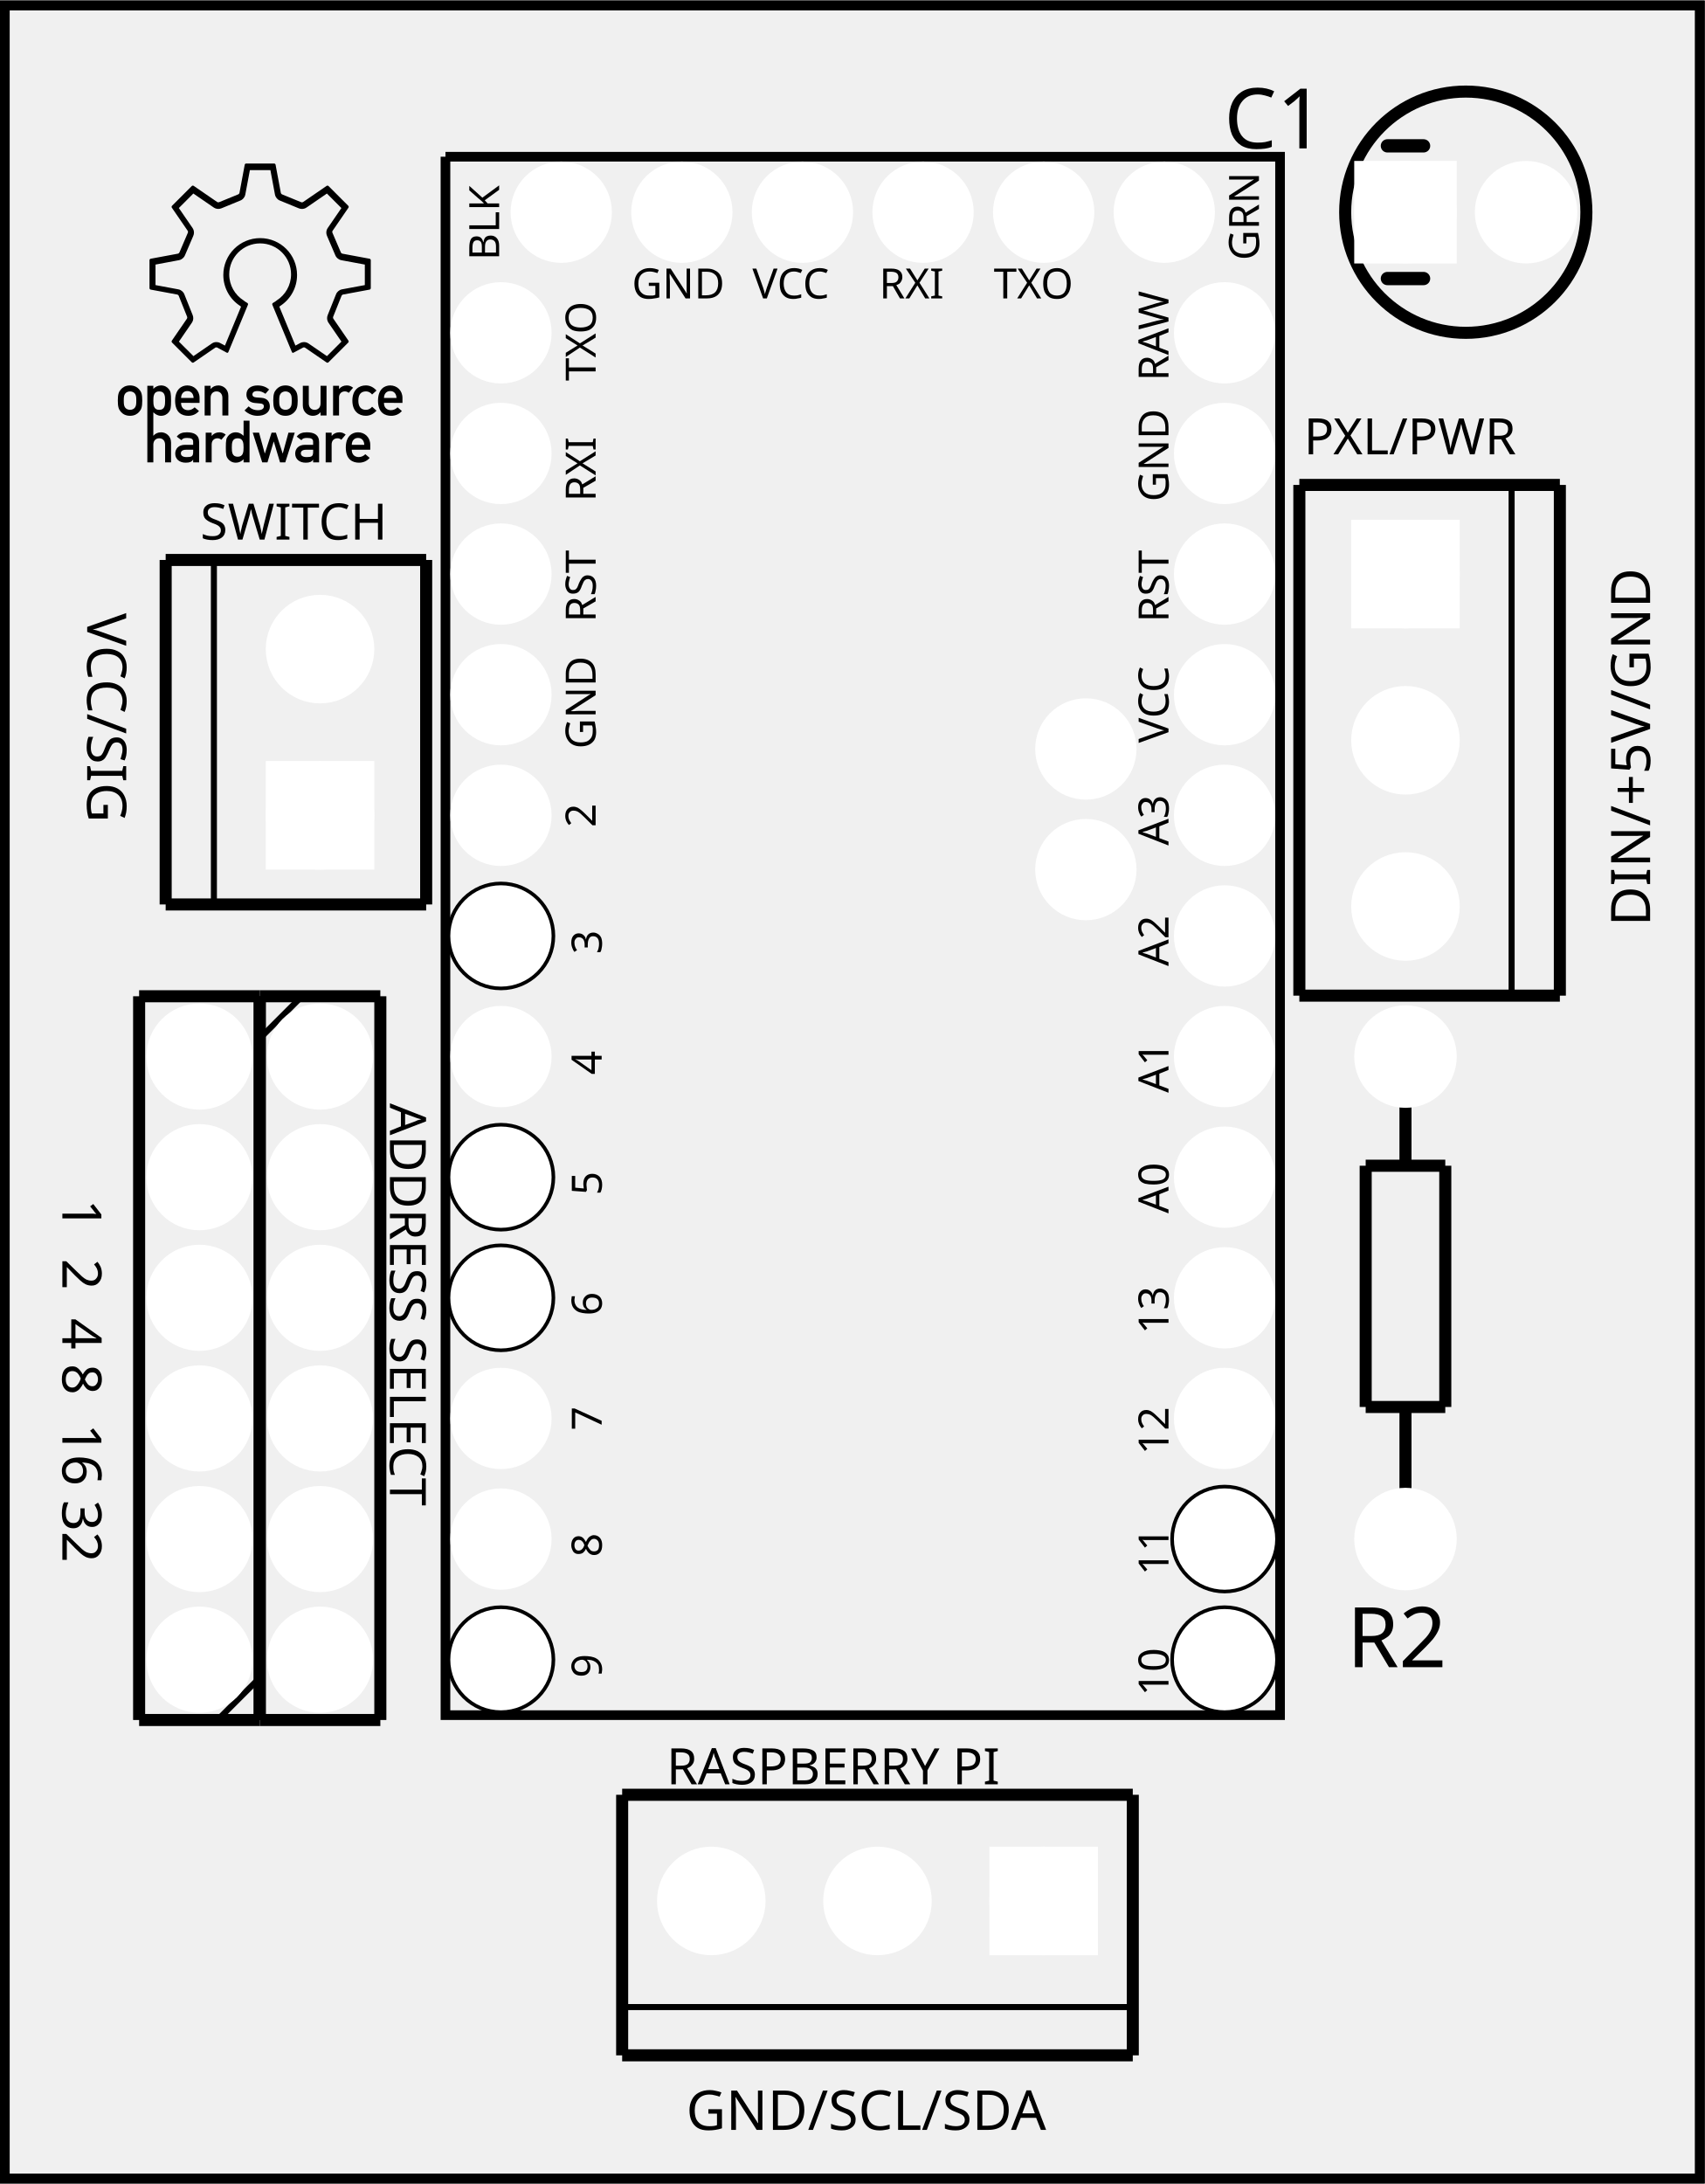
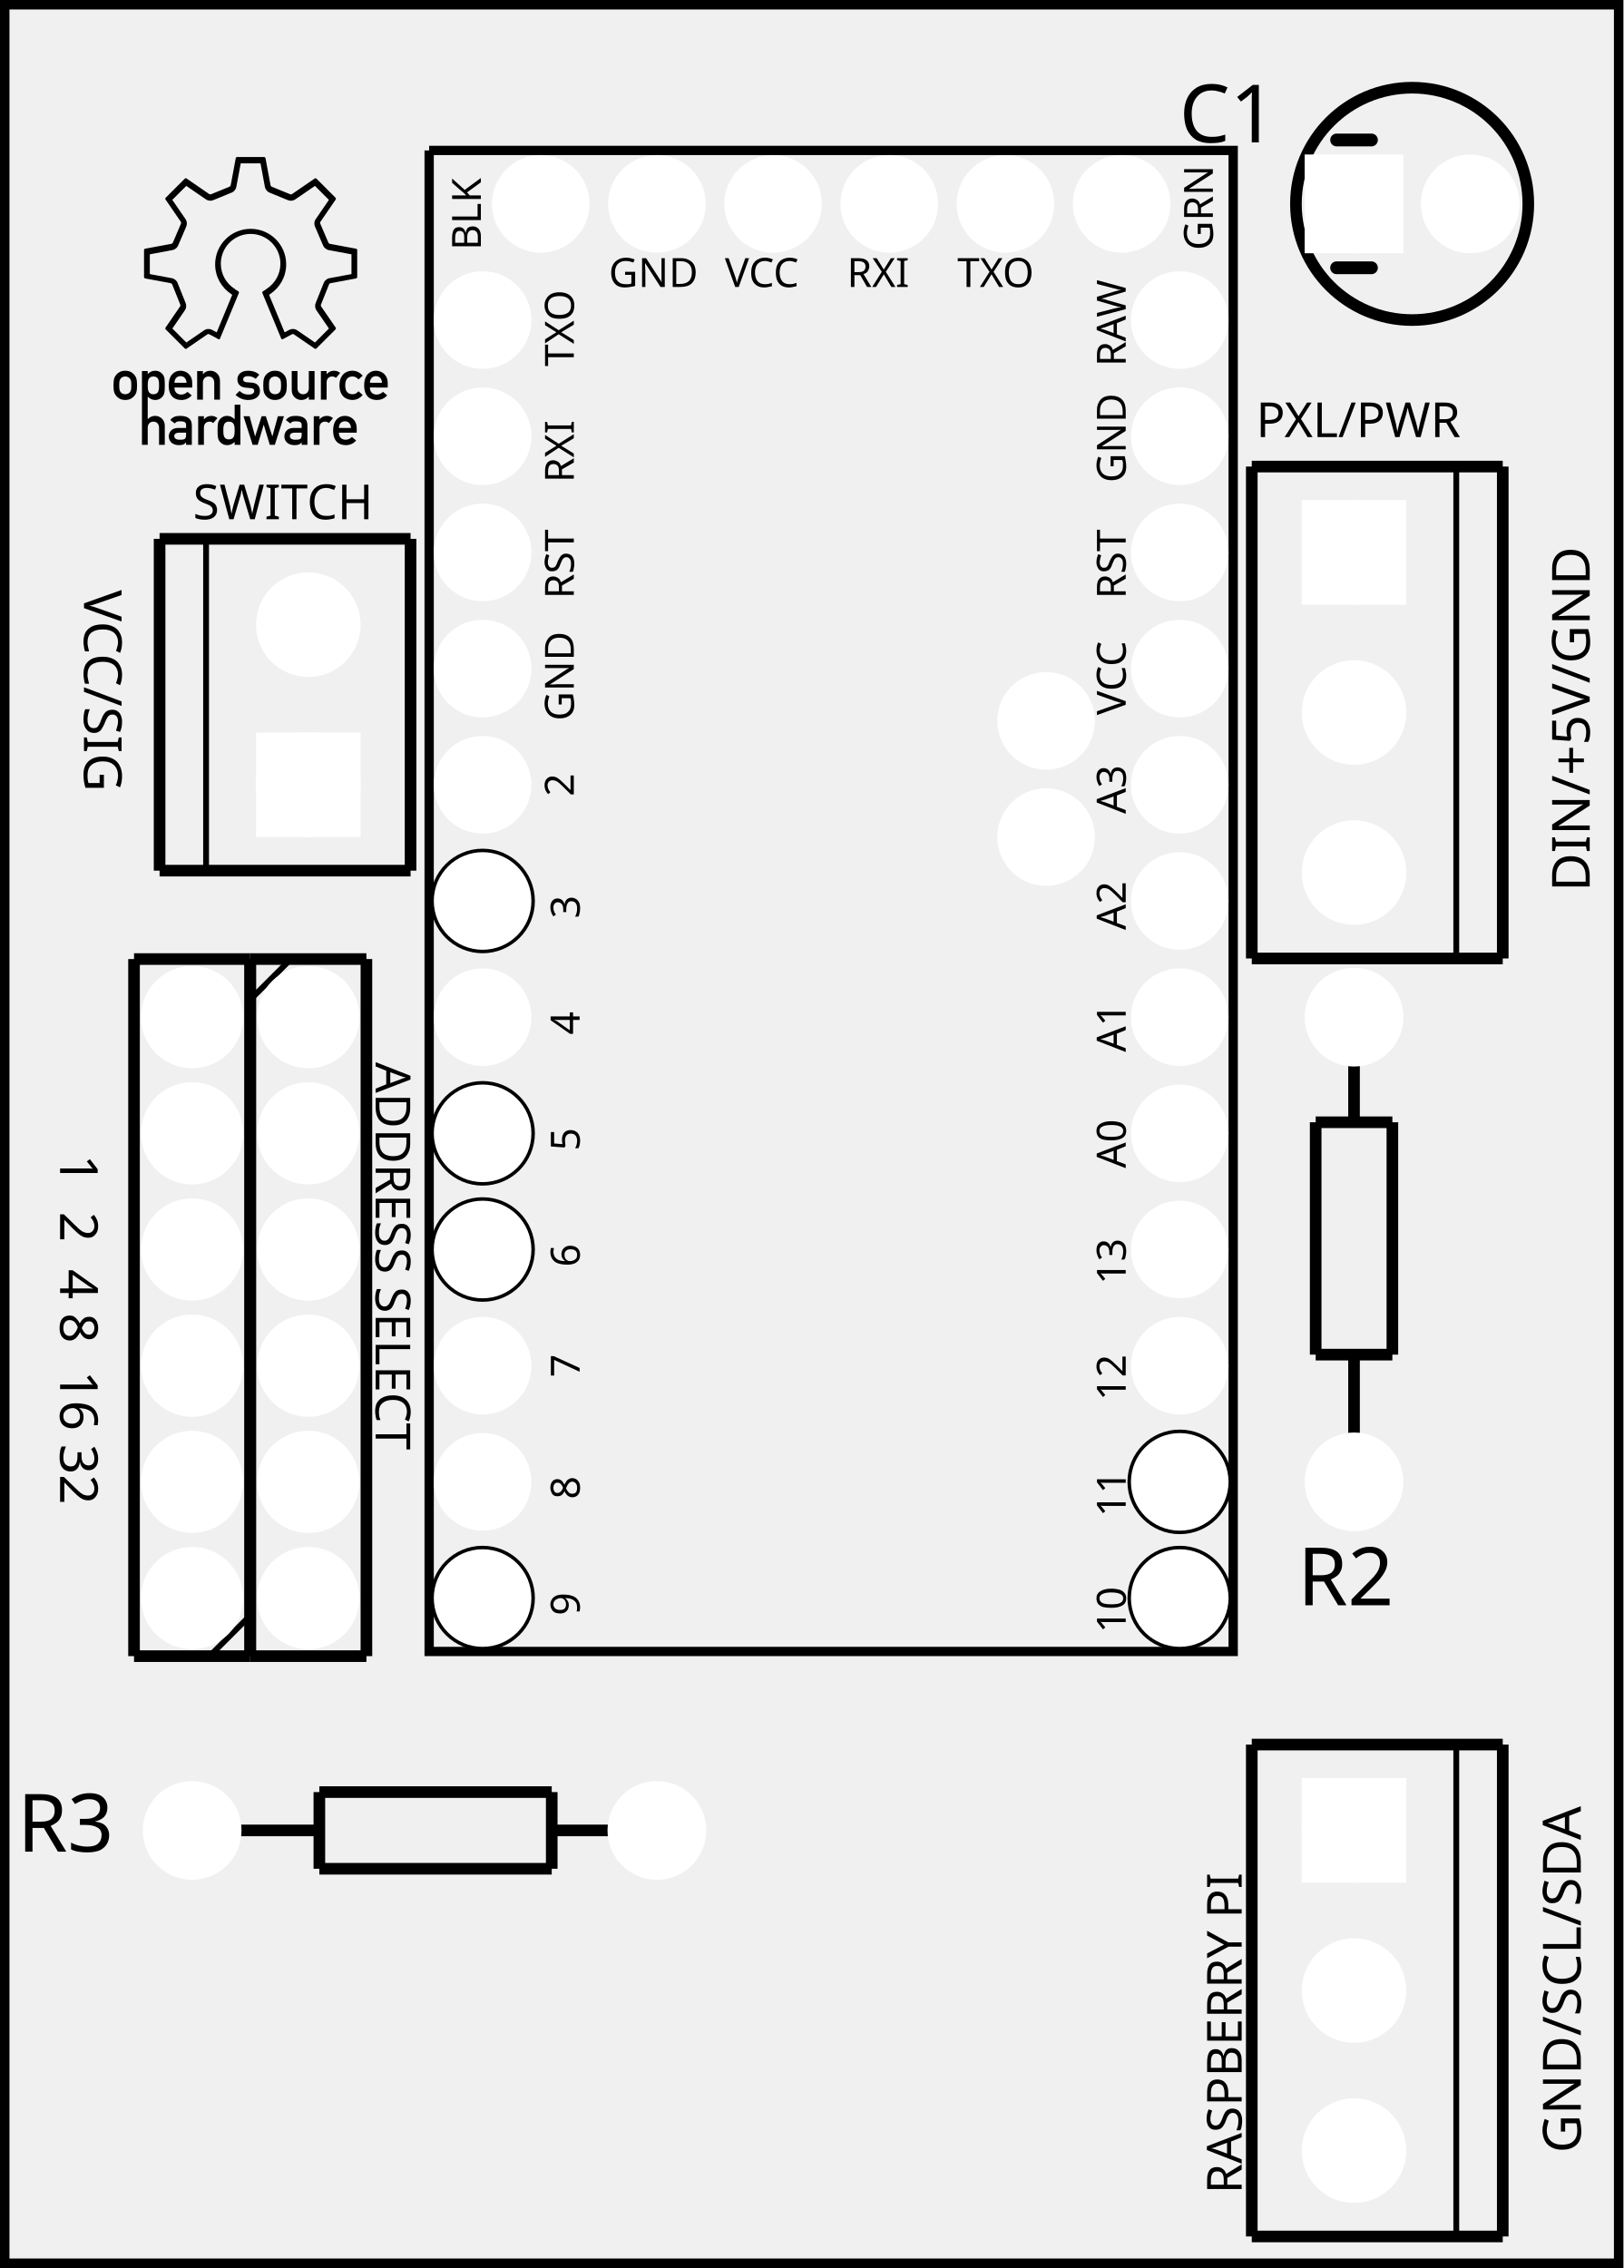
- <svg xmlns="http://www.w3.org/2000/svg" width="1.413in" x="0in" version="1.2" y="0in" height="1.81in" viewBox="0 0 101.769 130.298" baseProfile="tiny">
+ <svg xmlns="http://www.w3.org/2000/svg" width="1.397in" x="0in" version="1.2" y="0in" height="1.952in" viewBox="0 0 100.59 140.551" baseProfile="tiny">
  <g partID="19672">
    <g id="silkscreen">
-       <rect width="101.193" x="0.288" y="0.288" fill="none" height="129.722" stroke="black" stroke-width="0.576" />
+       <rect width="100.014" x="0.288" y="0.288" fill="none" height="139.975" stroke="black" stroke-width="0.576" />
    </g>
  </g>
  <g partID="19670">
    <g id="board">
-       <rect width="101.193" x="0.288" y="0.288" fill="none" height="129.722" stroke="black" fill-opacity="0.5" id="boardoutline" stroke-width="0.5" />
+       <rect width="100.014" x="0.288" y="0.288" fill="none" height="139.975" stroke="black" fill-opacity="0.5" id="boardoutline" stroke-width="0.5" />
+     </g>
+   </g>
+   <g partID="1580192">
+     <g transform="translate(9.20584,110.338)">
+       <g id="silkscreen">
+         <line stroke="black" y1="3.096" x1="5.4" y2="3.096" stroke-width="0.72" x2="10.584" />
+         <line stroke="black" y1="3.096" x1="24.984" y2="3.096" stroke-width="0.72" x2="28.8" />
+         <line stroke="black" y1="0.72" x1="10.584" y2="0.72" stroke-width="0.72" x2="24.984" />
+         <line stroke="black" y1="0.72" x1="24.984" y2="5.472" stroke-width="0.72" x2="24.984" />
+         <line stroke="black" y1="5.472" x1="24.984" y2="5.472" stroke-width="0.72" x2="10.584" />
+         <line stroke="black" y1="5.472" x1="10.584" y2="0.72" stroke-width="0.72" x2="10.584" />
+       </g>
    </g>
  </g>
  <g partID="1571080">
    <g transform="translate(7.03296,9.72776)">
      <g id="silkscreen">
        <path fill="black" fill-rule="evenodd" d="M4.499,17.837l0.356,0l0,-1.209c0,-0.437,-0.301,-0.584,-0.737,-0.584c-0.266,0,-0.461,0.07,-0.598,0.259l0.28,0.213c0.063,-0.101,0.15,-0.136,0.335,-0.136c0.255,0,0.363,0.06,0.363,0.227l0,0.185l-0.493,0c-0.381,0,-0.577,0.241,-0.577,0.524c0,0.308,0.231,0.542,0.625,0.542c0.241,0,0.363,-0.056,0.437,-0.178l0.007,0L4.499,17.837zM4.499,17.215c0,0.276,-0.101,0.308,-0.398,0.308c-0.241,0,-0.336,-0.105,-0.336,-0.224c0,-0.129,0.098,-0.213,0.308,-0.213l0.426,0L4.499,17.215z" />
        <path fill="black" fill-rule="evenodd" d="M5.247,17.837l0.356,0l0,-1.066c0,-0.258,0.171,-0.37,0.346,-0.37c0.091,0,0.15,0.024,0.234,0.088l0.259,-0.308c-0.108,-0.084,-0.227,-0.136,-0.37,-0.136c-0.189,0,-0.349,0.07,-0.461,0.21L5.603,16.254l0,-0.189l-0.356,0L5.247,17.837z" />
        <path fill="black" fill-rule="evenodd" d="M7.508,17.837l0.356,0l0,-2.488l-0.356,0l0,0.905c-0.133,-0.126,-0.276,-0.21,-0.458,-0.21c-0.217,0,-0.374,0.098,-0.475,0.231c-0.098,0.126,-0.126,0.241,-0.126,0.674c0,0.437,0.028,0.552,0.126,0.678c0.101,0.133,0.259,0.231,0.475,0.231c0.182,0,0.346,-0.084,0.458,-0.206L7.508,17.837zM7.159,16.401c0.332,0,0.349,0.294,0.349,0.549c0,0.259,-0.017,0.552,-0.349,0.552c-0.335,0,-0.353,-0.276,-0.353,-0.552C6.806,16.677,6.823,16.401,7.159,16.401" />
        <polygon fill="black" points="9.684,17.837,9.998,17.837,10.564,16.066,10.187,16.066,9.848,17.306,9.841,17.306,9.439,16.066,9.18,16.066,8.779,17.306,8.772,17.306,8.433,16.066,8.055,16.066,8.621,17.837,8.936,17.837,9.306,16.597,9.313,16.597" fill-rule="evenodd" />
        <path fill="black" fill-rule="evenodd" d="M11.661,17.837l0.356,0l0,-1.209c0,-0.437,-0.301,-0.584,-0.737,-0.584c-0.266,0,-0.461,0.07,-0.598,0.259l0.28,0.213c0.063,-0.101,0.15,-0.136,0.335,-0.136c0.255,0,0.363,0.06,0.363,0.227l0,0.185l-0.493,0c-0.381,0,-0.577,0.241,-0.577,0.524c0,0.308,0.231,0.542,0.626,0.542c0.241,0,0.363,-0.056,0.437,-0.178l0.007,0L11.661,17.837zM11.661,17.215c0,0.276,-0.101,0.308,-0.398,0.308c-0.241,0,-0.335,-0.105,-0.335,-0.224c0,-0.129,0.098,-0.213,0.308,-0.213l0.426,0L11.661,17.215z" />
        <path fill="black" fill-rule="evenodd" d="M12.409,17.837l0.356,0l0,-1.066c0,-0.258,0.171,-0.37,0.346,-0.37c0.091,0,0.15,0.024,0.234,0.088l0.259,-0.308c-0.108,-0.084,-0.227,-0.136,-0.37,-0.136c-0.189,0,-0.349,0.07,-0.461,0.21l-0.007,0l0,-0.189l-0.356,0L12.409,17.837z" />
        <path fill="black" fill-rule="evenodd" d="M15.071,17.086l0,-0.294c0,-0.458,-0.339,-0.748,-0.73,-0.748c-0.342,0,-0.73,0.224,-0.73,0.912c0,0.727,0.423,0.902,0.786,0.902c0.238,0,0.465,-0.084,0.639,-0.287l-0.259,-0.22c-0.105,0.109,-0.252,0.171,-0.388,0.171c-0.245,0,-0.423,-0.147,-0.423,-0.437L15.071,17.086zM13.967,16.792c0.007,-0.269,0.164,-0.412,0.374,-0.412s0.363,0.143,0.374,0.412L13.967,16.792z" />
        <path fill="black" fill-rule="evenodd" d="M0,14.151c0,0.384,0.056,0.531,0.192,0.681c0.098,0.108,0.262,0.227,0.538,0.227c0.276,0,0.44,-0.119,0.538,-0.227c0.136,-0.15,0.192,-0.297,0.192,-0.681c0,-0.381,-0.056,-0.528,-0.192,-0.678c-0.098,-0.108,-0.262,-0.227,-0.538,-0.227c-0.276,0,-0.44,0.119,-0.538,0.227C0.056,13.624,0,13.77,0,14.151M1.104,14.155c0,0.255,-0.021,0.325,-0.087,0.419c-0.052,0.073,-0.164,0.129,-0.287,0.129c-0.122,0,-0.234,-0.056,-0.287,-0.129c-0.066,-0.094,-0.087,-0.164,-0.087,-0.423c0,-0.255,0.021,-0.325,0.087,-0.419c0.052,-0.073,0.164,-0.129,0.287,-0.129c0.122,0,0.234,0.056,0.287,0.129C1.083,13.826,1.104,13.896,1.104,14.155" />
        <path fill="black" fill-rule="evenodd" d="M4.881,14.288l0,-0.294c0,-0.458,-0.339,-0.748,-0.73,-0.748c-0.343,0,-0.73,0.224,-0.73,0.912c0,0.727,0.423,0.902,0.786,0.902c0.238,0,0.465,-0.084,0.639,-0.287l-0.259,-0.22c-0.105,0.108,-0.252,0.171,-0.388,0.171c-0.245,0,-0.423,-0.147,-0.423,-0.437L4.881,14.288zM3.777,13.994c0.007,-0.269,0.164,-0.412,0.374,-0.412s0.363,0.143,0.374,0.412L3.777,13.994z" />
        <path fill="black" fill-rule="evenodd" d="M5.185,15.039l0.356,0l0,-1.055c0,-0.241,0.15,-0.381,0.353,-0.381c0.199,0,0.349,0.14,0.349,0.381l0,1.055l0.356,0l0,-1.177c0,-0.402,-0.314,-0.615,-0.591,-0.615c-0.189,0,-0.349,0.07,-0.461,0.21l-0.007,0l0,-0.189l-0.356,0L5.185,15.039z" />
        <path fill="black" fill-rule="evenodd" d="M7.564,14.742c0.227,0.213,0.493,0.318,0.779,0.318c0.412,0,0.734,-0.199,0.734,-0.545c0,-0.283,-0.147,-0.507,-0.514,-0.531l-0.294,-0.021c-0.178,-0.014,-0.234,-0.091,-0.234,-0.168c0,-0.122,0.077,-0.213,0.304,-0.213c0.192,0,0.336,0.067,0.475,0.164l0.22,-0.258c-0.175,-0.147,-0.384,-0.241,-0.696,-0.241c-0.374,0,-0.66,0.185,-0.66,0.545c0,0.304,0.217,0.479,0.51,0.503l0.315,0.028c0.122,0.01,0.217,0.049,0.217,0.175c0,0.15,-0.147,0.227,-0.349,0.227c-0.238,0,-0.405,-0.077,-0.559,-0.227L7.564,14.742z" />
        <path fill="black" fill-rule="evenodd" d="M9.28,14.151c0,0.384,0.056,0.531,0.192,0.681c0.098,0.108,0.262,0.227,0.538,0.227c0.276,0,0.44,-0.119,0.538,-0.227c0.136,-0.15,0.192,-0.297,0.192,-0.681c0,-0.381,-0.056,-0.528,-0.192,-0.678c-0.098,-0.108,-0.262,-0.227,-0.538,-0.227c-0.276,0,-0.44,0.119,-0.538,0.227C9.336,13.624,9.28,13.77,9.28,14.151M10.384,14.155c0,0.255,-0.021,0.325,-0.087,0.419c-0.052,0.073,-0.164,0.129,-0.287,0.129c-0.122,0,-0.234,-0.056,-0.286,-0.129c-0.067,-0.094,-0.088,-0.164,-0.088,-0.423c0,-0.255,0.021,-0.325,0.088,-0.419c0.052,-0.073,0.164,-0.129,0.286,-0.129c0.122,0,0.234,0.056,0.287,0.129C10.363,13.826,10.384,13.896,10.384,14.155" />
        <path fill="black" fill-rule="evenodd" d="M11.045,14.445c0,0.402,0.315,0.615,0.594,0.615c0.185,0,0.346,-0.07,0.458,-0.21l0.007,0l0,0.189l0.356,0l0,-1.772l-0.356,0l0,1.055c0,0.241,-0.15,0.381,-0.35,0.381c-0.203,0,-0.353,-0.14,-0.353,-0.381l0,-1.055l-0.356,0L11.045,14.445z" />
        <path fill="black" fill-rule="evenodd" d="M12.851,15.039l0.356,0l0,-1.066c0,-0.259,0.171,-0.37,0.346,-0.37c0.091,0,0.15,0.024,0.234,0.087l0.259,-0.308c-0.109,-0.084,-0.227,-0.136,-0.37,-0.136c-0.189,0,-0.35,0.07,-0.461,0.21l-0.007,0l0,-0.189l-0.356,0L12.851,15.039z" />
        <path fill="black" fill-rule="evenodd" d="M15.181,14.518c-0.087,0.108,-0.213,0.185,-0.36,0.185c-0.29,0,-0.461,-0.164,-0.461,-0.549c0,-0.388,0.171,-0.552,0.461,-0.552c0.147,0,0.273,0.077,0.36,0.185l0.262,-0.234c-0.154,-0.178,-0.367,-0.308,-0.636,-0.308c-0.409,0,-0.804,0.259,-0.804,0.908c0,0.647,0.395,0.905,0.804,0.905c0.269,0,0.482,-0.129,0.636,-0.307L15.181,14.518z" />
        <path fill="black" fill-rule="evenodd" d="M16.994,14.288l0,-0.294c0,-0.458,-0.339,-0.748,-0.73,-0.748c-0.343,0,-0.73,0.224,-0.73,0.912c0,0.727,0.423,0.902,0.786,0.902c0.238,0,0.465,-0.084,0.639,-0.287l-0.259,-0.22c-0.105,0.108,-0.252,0.171,-0.388,0.171c-0.245,0,-0.423,-0.147,-0.423,-0.437L16.994,14.288zM15.89,13.994c0.007,-0.269,0.164,-0.412,0.374,-0.412s0.363,0.143,0.374,0.412L15.89,13.994z" />
        <path fill="black" d="M2.471,14.704c0.335,0,0.353,-0.276,0.353,-0.549c0,-0.276,-0.017,-0.552,-0.353,-0.552c-0.332,0,-0.349,0.294,-0.349,0.552C2.121,14.41,2.139,14.704,2.471,14.704M1.763,17.837l0,-4.57l0.358,0l0,0.185c0.112,-0.122,0.276,-0.206,0.458,-0.206c0.217,0,0.374,0.098,0.475,0.231c0.098,0.126,0.126,0.241,0.126,0.678c0,0.433,-0.028,0.549,-0.126,0.674c-0.101,0.133,-0.259,0.231,-0.475,0.231c-0.182,0,-0.325,-0.084,-0.458,-0.21l-0.001,1.404c0.119,-0.14,0.28,-0.21,0.468,-0.21c0.276,0,0.591,0.213,0.591,0.615l0,1.178l-0.356,0l0,-1.055c0,-0.241,-0.15,-0.381,-0.349,-0.381c-0.203,0,-0.353,0.14,-0.353,0.381l0,1.055L1.763,17.837z" />
        <g>
          <path fill="black" d="M15.031,5.684l-1.622,-0.302c-0.039,-0.007,-0.083,-0.044,-0.096,-0.083l-0.497,-1.16c-0.019,-0.036,-0.015,-0.092,0.008,-0.125l0.945,-1.377c0.023,-0.033,0.018,-0.084,-0.01,-0.112l-1.18,-1.18c-0.029,-0.029,-0.079,-0.033,-0.112,-0.01l-1.402,0.962c-0.033,0.023,-0.09,0.027,-0.126,0.009l-1.124,-0.46c-0.038,-0.013,-0.075,-0.055,-0.083,-0.095L9.419,0.072C9.411,0.032,9.372,0,9.332,0L7.663,0c-0.04,0,-0.079,0.032,-0.086,0.072L7.264,1.75c-0.007,0.04,-0.045,0.082,-0.083,0.095l-1.125,0.46c-0.036,0.018,-0.093,0.014,-0.126,-0.009l-1.401,-0.962c-0.033,-0.023,-0.084,-0.018,-0.112,0.01L3.236,2.525c-0.028,0.029,-0.033,0.079,-0.01,0.112l0.945,1.377c0.023,0.033,0.026,0.09,0.008,0.125l-0.497,1.16c-0.013,0.038,-0.056,0.075,-0.096,0.083l-1.622,0.302c-0.04,0.007,-0.072,0.046,-0.072,0.087l9.86676e-05,1.669c0,0.04,0.032,0.079,0.072,0.087l1.582,0.294c0.04,0.007,0.082,0.045,0.094,0.083l0.494,1.234c0.018,0.036,0.014,0.093,-0.009,0.126l-0.899,1.31c-0.023,0.033,-0.018,0.084,0.01,0.112l1.181,1.18c0.028,0.028,0.079,0.033,0.112,0.01l1.286,-0.883c0.033,-0.023,0.089,-0.024,0.123,-0.004l0.567,0.303c0.036,0.018,0.078,0.003,0.093,-0.034L7.769,8.431c0.015,-0.037,0,-0.085,-0.034,-0.106l-0.142,-0.087c-0.026,-0.016,-0.062,-0.044,-0.09,-0.069c-0.512,-0.328,-0.852,-0.902,-0.852,-1.555c0,-1.02,0.827,-1.846,1.846,-1.846c1.02,0,1.846,0.827,1.846,1.846c0,0.653,-0.34,1.227,-0.852,1.555c-0.028,0.025,-0.063,0.053,-0.09,0.069l-0.142,0.087c-0.034,0.021,-0.05,0.068,-0.034,0.106l1.17,2.827c0.015,0.037,0.057,0.053,0.093,0.034l0.567,-0.303c0.035,-0.02,0.09,-0.019,0.123,0.004l1.287,0.883c0.033,0.023,0.084,0.018,0.112,-0.01l1.181,-1.18c0.029,-0.029,0.033,-0.079,0.01,-0.112l-0.899,-1.31c-0.023,-0.033,-0.027,-0.09,-0.009,-0.126l0.494,-1.234c0.012,-0.038,0.054,-0.076,0.094,-0.083l1.582,-0.294c0.039,-0.007,0.072,-0.046,0.072,-0.087l0,-1.669C15.102,5.73,15.07,5.691,15.031,5.684zM14.747,7.257l-1.364,0.254c-0.103,0.02,-0.17,0.064,-0.228,0.114c-0.052,0.048,-0.099,0.104,-0.132,0.191l-0.49,1.225c-0.031,0.073,-0.038,0.134,-0.038,0.19c0.002,0.088,0.017,0.173,0.083,0.274l0.773,1.126l-0.866,0.866l-1.103,-0.757c-0.097,-0.064,-0.183,-0.079,-0.267,-0.081c-0.071,0.001,-0.143,0.013,-0.225,0.056l-9.86676e-05,0l-0.286,0.153l-0.961,-2.323c0.023,-0.017,0.044,-0.034,0.066,-0.052c0.597,-0.392,0.992,-1.07,0.992,-1.839c-0,-1.216,-0.985,-2.201,-2.201,-2.201c-1.216,0,-2.201,0.985,-2.201,2.201c0,0.769,0.395,1.447,0.992,1.839c0.021,0.018,0.043,0.035,0.066,0.052l-0.961,2.323l-0.286,-0.153c-0.082,-0.044,-0.156,-0.055,-0.225,-0.056c-0.085,0.001,-0.171,0.017,-0.267,0.081l-1.103,0.757l-0.867,-0.866l0.773,-1.127c0.066,-0.101,0.081,-0.185,0.083,-0.274c-0.001,-0.057,-0.008,-0.119,-0.038,-0.189l-0.491,-1.228c-0.033,-0.086,-0.08,-0.141,-0.132,-0.189c-0.058,-0.05,-0.125,-0.093,-0.229,-0.113l-1.363,-0.254l-9.86676e-05,-1.225L3.651,5.77c0.102,-0.02,0.167,-0.062,0.225,-0.11c0.051,-0.046,0.098,-0.098,0.133,-0.182l0,9.86675e-05l0.494,-1.153c0.033,-0.073,0.043,-0.138,0.043,-0.201c-0.002,-0.086,-0.016,-0.171,-0.081,-0.271l-0.821,-1.196l0.866,-0.866l1.218,0.836c0.102,0.066,0.185,0.08,0.274,0.082c0.058,-0,0.119,-0.008,0.19,-0.038l1.12,-0.459c0.087,-0.034,0.141,-0.081,0.188,-0.133c0.049,-0.058,0.09,-0.123,0.111,-0.225L7.885,0.395l1.225,0l0.272,1.459c0.021,0.103,0.063,0.168,0.111,0.226c0.047,0.052,0.102,0.1,0.189,0.134l1.12,0.459c0.07,0.03,0.13,0.037,0.188,0.038c0.088,-0.002,0.172,-0.016,0.274,-0.082l1.219,-0.837l0.866,0.867l-0.819,1.194c-0.066,0.098,-0.08,0.185,-0.082,0.272c0.001,0.062,0.01,0.125,0.041,0.194l0.497,1.16l9.86676e-05,0c0.035,0.084,0.082,0.136,0.133,0.182c0.058,0.048,0.122,0.089,0.224,0.11l1.404,0.261L14.747,7.257z" />
        </g>
      </g>
    </g>
  </g>
  <g partID="1517352">
    <g transform="translate(16.9458,104.074)">
      <g transform="matrix(-1,0,0,-1,0,0)">
        <g id="silkscreen">
          <line stroke="black" y1="1.44" stroke-width="0.72" x1="1.44" y2="44.64" x2="1.44" />
          <line stroke="black" y1="44.64" stroke-width="0.72" x1="1.44" y2="44.64" x2="8.64" />
          <line stroke="black" y1="44.64" stroke-width="0.72" x1="8.64" y2="1.44" x2="8.64" />
          <line stroke="black" y1="1.44" stroke-width="0.72" x1="8.64" y2="1.44" x2="1.44" />
          <line stroke="black" y1="3.96" stroke-width="0.36" x1="1.44" y2="1.44" x2="3.96" />
        </g>
      </g>
    </g>
  </g>
  <g partID="1517072">
    <g transform="translate(14.0658,57.9939)">
      <g id="silkscreen">
        <line stroke="black" y1="1.44" stroke-width="0.72" x1="1.44" y2="44.64" x2="1.44" />
        <line stroke="black" y1="44.64" stroke-width="0.72" x1="1.44" y2="44.64" x2="8.64" />
        <line stroke="black" y1="44.64" stroke-width="0.72" x1="8.64" y2="1.44" x2="8.64" />
        <line stroke="black" y1="1.44" stroke-width="0.72" x1="8.64" y2="1.44" x2="1.44" />
        <line stroke="black" y1="3.96" stroke-width="0.36" x1="1.44" y2="1.44" x2="3.96" />
      </g>
    </g>
  </g>
  <g partID="1551722">
    <g transform="translate(76.1298,27.4731)">
      <g id="silkscreen">
        <line stroke="black" id="vertical-left" y1="1.44" stroke-width="0.72" x1="1.44" y2="31.924" x2="1.44" />
        <line stroke="black" id="bottom" y1="31.924" stroke-width="0.72" x1="1.44" y2="31.924" x2="16.992" />
        <line stroke="black" id="vertical-right" y1="31.924" stroke-width="0.72" x1="16.992" y2="1.44" x2="16.992" />
        <line stroke="black" id="top" y1="1.44" stroke-width="0.72" x1="16.992" y2="1.44" x2="1.44" />
        <line stroke="black" id="mid-vertical" y1="31.924" stroke-width="0.36" x1="14.112" y2="1.44" x2="14.112" />
      </g>
    </g>
  </g>
  <g partID="1519672">
-     <g transform="translate(69.0662,105.658)">
-       <g transform="matrix(0,1,-1,0,0,0)">
+     <g transform="translate(76.1298,106.673)">
+       <g transform="matrix(1,0,0,1,0,0)">
        <g id="silkscreen">
          <line stroke="black" id="vertical-left" y1="1.44" stroke-width="0.72" x1="1.44" y2="31.924" x2="1.44" />
          <line stroke="black" id="bottom" y1="31.924" stroke-width="0.72" x1="1.44" y2="31.924" x2="16.992" />
          <line stroke="black" id="vertical-right" y1="31.924" stroke-width="0.72" x1="16.992" y2="1.44" x2="16.992" />
          <line stroke="black" id="top" y1="1.44" stroke-width="0.72" x1="16.992" y2="1.44" x2="1.44" />
          <line stroke="black" id="mid-vertical" y1="31.924" stroke-width="0.36" x1="14.112" y2="1.44" x2="14.112" />
        </g>
      </g>
    </g>
  </g>
  <g partID="1531542">
    <g transform="translate(26.8818,55.3949)">
      <g transform="matrix(-1,0,0,-1,0,0)">
        <g id="silkscreen">
          <line stroke="black" id="vertical-left" y1="1.44" stroke-width="0.72" x1="1.44" y2="22.003" x2="1.44" />
          <line stroke="black" id="bottom" y1="22.003" stroke-width="0.72" x1="1.44" y2="22.003" x2="16.992" />
          <line stroke="black" id="vertical-right" y1="22.003" stroke-width="0.72" x1="16.992" y2="1.44" x2="16.992" />
          <line stroke="black" id="top" y1="1.44" stroke-width="0.72" x1="16.992" y2="1.44" x2="1.44" />
          <line stroke="black" id="mid-vertical" y1="22.003" stroke-width="0.36" x1="14.112" y2="1.44" x2="14.112" />
        </g>
      </g>
    </g>
  </g>
  <g partID="1567502">
    <g transform="translate(79.9458,5.07392)">
      <g id="silkscreen">
        <circle fill="none" cx="7.56" cy="7.56" stroke="black" r="7.2" id="circle7" stroke-width="0.72" />
        <path fill="none" stroke="black" stroke-linecap="round" stroke-width="0.792" d="m2.88,3.6,2.16,0" />
        <path fill="none" stroke="black" stroke-linecap="round" stroke-width="0.792" d="m2.88,11.52,2.16,0" />
      </g>
    </g>
  </g>
  <g partID="1567130">
    <g transform="translate(6.65728,56.3072)">
      <g transform="matrix(0,1,-1,0,0,0)">
        <g id="silkscreen">
          <text x="26.079" y="2.934" fill="black" font-family="OCRA" text-anchor="middle" id="label" xml:space="preserve" stroke-width="0" font-size="3.26">1  2  4 8  16 32</text>
        </g>
      </g>
    </g>
  </g>
  <g partID="1567100">
    <g transform="translate(8.14608,31.3659)">
      <g transform="matrix(0,1,-1,0,0,0)">
        <g id="silkscreen">
          <text x="11.448" y="2.944" fill="black" font-family="OCRA" text-anchor="middle" id="label" xml:space="preserve" stroke-width="0" font-size="3.271">VCC/SIG</text>
        </g>
      </g>
    </g>
  </g>
  <g partID="1567070">
    <g transform="translate(95.569,62.549)">
      <g transform="matrix(0,-1,1,0,0,0)">
        <g id="silkscreen">
          <text x="17.989" y="2.944" fill="black" font-family="OCRA" text-anchor="middle" id="label" xml:space="preserve" stroke-width="0" font-size="3.271">DIN/+5V/GND</text>
        </g>
      </g>
    </g>
  </g>
  <g partID="1564040">
-     <g transform="translate(33.7058,124.154)">
-       <g id="silkscreen">
-         <text x="18" y="2.945" fill="black" font-family="OCRA" text-anchor="middle" id="label" xml:space="preserve" stroke-width="0" font-size="3.273">GND/SCL/SDA</text>
+     <g transform="translate(95.013,140.679)">
+       <g transform="matrix(0,-1,1,0,0,0)">
+         <g id="silkscreen">
+           <text x="18" y="2.945" fill="black" font-family="OCRA" text-anchor="middle" id="label" xml:space="preserve" stroke-width="0" font-size="3.273">GND/SCL/SDA</text>
+         </g>
      </g>
    </g>
  </g>
  <g partID="19672">
    <g id="silkscreen">
-       <rect width="101.193" x="0.288" y="0.288" fill="none" height="129.722" stroke="black" stroke-width="0.576" />
+       <rect width="100.014" x="0.288" y="0.288" fill="none" height="139.975" stroke="black" stroke-width="0.576" />
    </g>
  </g>
  <g partID="56642">
    <g transform="translate(26.3058,9.03392)">
      <g id="silkscreen">
        <path fill="none" stroke="black" stroke-width="0.576" d="M0.288,0.288l0,93.022l49.824,0L50.112,0.288L0.288,0.288" />
        <circle fill="none" cx="3.6" cy="68.4" stroke="black" r="2.88" stroke-width="0.72" />
        <circle fill="none" cx="3.6" cy="61.2" stroke="black" r="2.88" stroke-width="0.72" />
        <circle fill="none" cx="3.6" cy="46.8" stroke="black" r="2.88" stroke-width="0.72" />
        <circle fill="none" cx="3.6" cy="90" stroke="black" r="2.88" stroke-width="0.72" />
        <circle fill="none" cx="46.8" cy="90" stroke="black" r="2.88" stroke-width="0.72" />
        <circle fill="none" cx="46.8" cy="82.8" stroke="black" r="2.88" stroke-width="0.72" />
        <g>
          <g transform="matrix(-1.83697e-16, -1, 1, -1.83697e-16, 9.6121, 91.0803)">
            <text fill="black" font-family="'OCRA'" font-size="2.5">9</text>
          </g>
          <g transform="matrix(-1.83697e-16, -1, 1, -1.83697e-16, 9.6121, 83.8792)">
            <text fill="black" font-family="'OCRA'" font-size="2.5">8</text>
          </g>
          <g transform="matrix(-1.83697e-16, -1, 1, -1.83697e-16, 9.6121, 76.3196)">
            <text fill="black" font-family="'OCRA'" font-size="2.5">7</text>
          </g>
          <g transform="matrix(-1.83697e-16, -1, 1, -1.83697e-16, 9.6121, 69.4788)">
            <text fill="black" font-family="'OCRA'" font-size="2.5">6</text>
          </g>
          <g transform="matrix(-1.83697e-16, -1, 1, -1.83697e-16, 9.6121, 62.2795)">
            <text fill="black" font-family="'OCRA'" font-size="2.5">5</text>
          </g>
          <g transform="matrix(-1.83697e-16, -1, 1, -1.83697e-16, 9.6121, 55.0803)">
            <text fill="black" font-family="'OCRA'" font-size="2.5">4</text>
          </g>
          <g transform="matrix(-1.83697e-16, -1, 1, -1.83697e-16, 9.6121, 47.8792)">
            <text fill="black" font-family="'OCRA'" font-size="2.5">3</text>
          </g>
          <g transform="matrix(-1.83697e-16, -1, 1, -1.83697e-16, 9.2517, 40.3196)">
            <text fill="black" font-family="'OCRA'" font-size="2.5">2</text>
          </g>
          <g transform="matrix(-1.83697e-16, -1, 1, -1.83697e-16, 9.2517, 35.6399)">
            <text fill="black" font-family="'OCRA'" font-size="2.5">GND</text>
          </g>
          <g transform="matrix(-1.83697e-16, -1, 1, -1.83697e-16, 9.2517, 28.0803)">
            <text fill="black" font-family="'OCRA'" font-size="2.5">RST</text>
          </g>
          <g transform="matrix(-1.83697e-16, -1, 1, -1.83697e-16, 9.2517, 20.8792)">
            <text fill="black" font-family="'OCRA'" font-size="2.5">RXI</text>
          </g>
          <g transform="matrix(-1.83697e-16, -1, 1, -1.83697e-16, 9.2517, 13.6799)">
            <text fill="black" font-family="'OCRA'" font-size="2.5">TXO</text>
          </g>
          <g transform="matrix(1, 0, 0, 1, 33.0125, 8.7483)">
            <text fill="black" font-family="'OCRA'" font-size="2.5">TXO</text>
          </g>
          <g transform="matrix(1, 0, 0, 1, 26.1726, 8.7483)">
            <text fill="black" font-family="'OCRA'" font-size="2.5">RXI</text>
          </g>
          <g transform="matrix(-1.83697e-16, -1, 1, -1.83697e-16, 43.4519, 13.6799)">
            <text fill="black" font-family="'OCRA'" font-size="2.5">RAW</text>
          </g>
          <g transform="matrix(-1.83697e-16, -1, 1, -1.83697e-16, 43.4519, 20.8792)">
            <text fill="black" font-family="'OCRA'" font-size="2.5">GND</text>
          </g>
          <g transform="matrix(-1.83697e-16, -1, 1, -1.83697e-16, 43.4519, 28.0803)">
            <text fill="black" font-family="'OCRA'" font-size="2.5">RST</text>
          </g>
          <g transform="matrix(-1.83697e-16, -1, 1, -1.83697e-16, 43.4519, 35.2795)">
            <text fill="black" font-family="'OCRA'" font-size="2.5">VCC</text>
          </g>
          <g transform="matrix(-1.83697e-16, -1, 1, -1.83697e-16, 43.4519, 41.3997)">
            <text fill="black" font-family="'OCRA'" font-size="2.5">A3</text>
          </g>
          <g transform="matrix(-1.83697e-16, -1, 1, -1.83697e-16, 43.4519, 48.5999)">
            <text fill="black" font-family="'OCRA'" font-size="2.5">A2</text>
          </g>
          <g transform="matrix(-1.83697e-16, -1, 1, -1.83697e-16, 43.4519, 56.1604)">
            <text fill="black" font-family="'OCRA'" font-size="2.5">A1</text>
          </g>
          <g transform="matrix(-1.83697e-16, -1, 1, -1.83697e-16, 43.4519, 63.3596)">
            <text fill="black" font-family="'OCRA'" font-size="2.5">A0</text>
          </g>
          <g transform="matrix(-1.83697e-16, -1, 1, -1.83697e-16, 43.4519, 70.5598)">
            <text fill="black" font-family="'OCRA'" font-size="2.5">13</text>
          </g>
          <g transform="matrix(-1.83697e-16, -1, 1, -1.83697e-16, 43.4519, 77.76)">
            <text fill="black" font-family="'OCRA'" font-size="2.5">12</text>
          </g>
          <g transform="matrix(-1.83697e-16, -1, 1, -1.83697e-16, 43.4519, 84.9592)">
            <text fill="black" font-family="'OCRA'" font-size="2.5">11</text>
          </g>
          <g transform="matrix(-1.83697e-16, -1, 1, -1.83697e-16, 43.4519, 92.1604)">
            <text fill="black" font-family="'OCRA'" font-size="2.5">10</text>
          </g>
          <g transform="matrix(1, 0, 0, 1, 18.6121, 8.7483)">
            <text fill="black" font-family="'OCRA'" font-size="2.5">VCC</text>
          </g>
          <g transform="matrix(1, 0, 0, 1, 11.4124, 8.7483)">
            <text fill="black" font-family="'OCRA'" font-size="2.5">GND</text>
          </g>
          <g transform="matrix(-1.83697e-16, -1, 1, -1.83697e-16, 3.4919, 6.4788)">
            <text fill="black" font-family="'OCRA'" font-size="2.5">BLK</text>
          </g>
          <g transform="matrix(-1.83697e-16, -1, 1, -1.83697e-16, 48.8523, 6.4788)">
            <text fill="black" font-family="'OCRA'" font-size="2.5">GRN</text>
          </g>
        </g>
      </g>
    </g>
  </g>
  <g partID="1491272">
    <g transform="translate(80.8098,94.5339)">
      <g transform="matrix(0,-1,1,0,0,0)">
        <g id="silkscreen">
          <line stroke="black" y1="3.096" x1="5.4" y2="3.096" stroke-width="0.72" x2="10.584" />
          <line stroke="black" y1="3.096" x1="24.984" y2="3.096" stroke-width="0.72" x2="28.8" />
          <line stroke="black" y1="0.72" x1="10.584" y2="0.72" stroke-width="0.72" x2="24.984" />
          <line stroke="black" y1="0.72" x1="24.984" y2="5.472" stroke-width="0.72" x2="24.984" />
          <line stroke="black" y1="5.472" x1="24.984" y2="5.472" stroke-width="0.72" x2="10.584" />
          <line stroke="black" y1="5.472" x1="10.584" y2="0.72" stroke-width="0.72" x2="10.584" />
        </g>
      </g>
    </g>
  </g>
  <g id="partLabel" partID="1491270">
    <g transform="translate(80.4058,95.7299)">
      <g fill="#000000" font-family="'OCRA'" stroke="none" font-style="normal" fill-opacity="1" font-weight="normal" id="silkscreenLabel" font-size="5">
        <text x="0" y="3.75">R2</text>
      </g>
    </g>
  </g>
  <g id="partLabel" partID="1517070">
    <g transform="translate(25.5286,65.8235)">
      <g transform="matrix(0,1,-1,0,0,0)">
        <g fill="#000000" font-family="'OCRA'" stroke="none" font-style="normal" fill-opacity="1" font-weight="normal" id="silkscreenLabel" font-size="3">
          <text x="0" y="2.25">ADDRESS SELECT</text>
        </g>
      </g>
    </g>
  </g>
+   <g id="partLabel" partID="1551720">
+     <g transform="translate(77.8314,24.8371)">
+       <g fill="#000000" font-family="'OCRA'" stroke="none" font-style="normal" fill-opacity="1" font-weight="normal" id="silkscreenLabel" font-size="3">
+         <text x="0" y="2.25">PXL/PWR</text>
+       </g>
+     </g>
+   </g>
+   <g id="partLabel" partID="1519670">
+     <g transform="translate(74.693,135.954)">
+       <g transform="matrix(0,-1,1,0,0,0)">
+         <g fill="#000000" font-family="'OCRA'" stroke="none" font-style="normal" fill-opacity="1" font-weight="normal" id="silkscreenLabel" font-size="3">
+           <text x="0" y="2.25">RASPBERRY PI</text>
+         </g>
+       </g>
+     </g>
+   </g>
+   <g id="partLabel" partID="1531540">
+     <g transform="translate(11.9508,29.9251)">
+       <g fill="#000000" font-family="'OCRA'" stroke="none" font-style="normal" fill-opacity="1" font-weight="normal" id="silkscreenLabel" font-size="3">
+         <text x="0" y="2.25">SWITCH</text>
+       </g>
+     </g>
+   </g>
  <g id="partLabel" partID="1567500">
    <g transform="translate(73.0658,5.07392)">
      <g fill="#000000" font-family="'OCRA'" stroke="none" font-style="normal" fill-opacity="1" font-weight="normal" id="silkscreenLabel" font-size="5">
        <text x="0" y="3.75">C1</text>
      </g>
    </g>
  </g>
-   <g id="partLabel" partID="1551720">
-     <g transform="translate(77.8314,24.8371)">
-       <g fill="#000000" font-family="'OCRA'" stroke="none" font-style="normal" fill-opacity="1" font-weight="normal" id="silkscreenLabel" font-size="3">
-         <text x="0" y="2.25">PXL/PWR</text>
-       </g>
-     </g>
-   </g>
-   <g id="partLabel" partID="1531540">
-     <g transform="translate(11.9508,29.9251)">
-       <g fill="#000000" font-family="'OCRA'" stroke="none" font-style="normal" fill-opacity="1" font-weight="normal" id="silkscreenLabel" font-size="3">
-         <text x="0" y="2.25">SWITCH</text>
-       </g>
-     </g>
-   </g>
-   <g id="partLabel" partID="1519670">
-     <g transform="translate(39.785,104.221)">
-       <g fill="#000000" font-family="'OCRA'" stroke="none" font-style="normal" fill-opacity="1" font-weight="normal" id="silkscreenLabel" font-size="3">
-         <text x="0" y="2.25">RASPBERRY PI</text>
+   <g id="partLabel" partID="1580190">
+     <g transform="translate(1.07648,111)">
+       <g fill="#000000" font-family="'OCRA'" stroke="none" font-style="normal" fill-opacity="1" font-weight="normal" id="silkscreenLabel" font-size="5">
+         <text x="0" y="3.75">R3</text>
+       </g>
+     </g>
+   </g>
+   <g partID="1580191">
+     <g transform="translate(9.20584,110.338)">
+       <g id="copper1">
+         <circle fill="white" cx="2.7" cy="3.096" stroke="white" r="1.98" id="connector0pin" stroke-width="2.16" />
+         <circle fill="white" cx="31.5" cy="3.096" stroke="white" r="1.98" id="connector1pin" stroke-width="2.16" />
      </g>
    </g>
  </g>
  <g partID="1517351">
    <g transform="translate(16.9458,104.074)">
      <g transform="matrix(-1,0,0,-1,0,0)">
        <g id="copper1">
          <g id="copper0">
            <circle fill="white" cx="5.04" cy="5.04" stroke="white" id="connector0pin" r="2.088" stroke-width="2.16" />
            <circle fill="white" cx="5.04" cy="12.24" stroke="white" id="connector1pin" r="2.088" stroke-width="2.16" />
            <circle fill="white" cx="5.04" cy="19.44" stroke="white" id="connector2pin" r="2.088" stroke-width="2.16" />
            <circle fill="white" cx="5.04" cy="26.64" stroke="white" id="connector3pin" r="2.088" stroke-width="2.16" />
            <circle fill="white" cx="5.04" cy="33.84" stroke="white" id="connector4pin" r="2.088" stroke-width="2.16" />
            <circle fill="white" cx="5.04" cy="41.04" stroke="white" id="connector5pin" r="2.088" stroke-width="2.16" />
          </g>
        </g>
      </g>
    </g>
  </g>
  <g partID="1517071">
    <g transform="translate(14.0658,57.9939)">
      <g id="copper1">
        <g id="copper0">
          <circle fill="white" cx="5.04" cy="5.04" stroke="white" id="connector0pin" r="2.088" stroke-width="2.16" />
          <circle fill="white" cx="5.04" cy="12.24" stroke="white" id="connector1pin" r="2.088" stroke-width="2.16" />
          <circle fill="white" cx="5.04" cy="19.44" stroke="white" id="connector2pin" r="2.088" stroke-width="2.16" />
          <circle fill="white" cx="5.04" cy="26.64" stroke="white" id="connector3pin" r="2.088" stroke-width="2.16" />
          <circle fill="white" cx="5.04" cy="33.84" stroke="white" id="connector4pin" r="2.088" stroke-width="2.16" />
          <circle fill="white" cx="5.04" cy="41.04" stroke="white" id="connector5pin" r="2.088" stroke-width="2.16" />
        </g>
      </g>
    </g>
  </g>
  <g partID="1551721">
    <g transform="translate(76.1298,27.4731)">
      <g id="copper1">
        <g id="copper0">
          <rect width="4.32" x="5.616" y="4.601" fill="white" height="4.32" stroke="white" id="square" stroke-width="2.16" />
          <circle fill="white" cx="7.776" cy="6.761" stroke="white" id="connector0pin" r="2.16" stroke-width="2.16" />
          <circle fill="white" cx="7.776" cy="16.682" stroke="white" id="connector1pin" r="2.16" stroke-width="2.16" />
          <circle fill="white" cx="7.776" cy="26.603" stroke="white" id="connector2pin" r="2.16" stroke-width="2.16" />
        </g>
      </g>
    </g>
  </g>
  <g partID="1519671">
-     <g transform="translate(69.0662,105.658)">
-       <g transform="matrix(0,1,-1,0,0,0)">
+     <g transform="translate(76.1298,106.673)">
+       <g transform="matrix(1,0,0,1,0,0)">
        <g id="copper1">
          <g id="copper0">
            <rect width="4.32" x="5.616" y="4.601" fill="white" height="4.32" stroke="white" id="square" stroke-width="2.16" />
            <circle fill="white" cx="7.776" cy="6.761" stroke="white" id="connector0pin" r="2.16" stroke-width="2.16" />
            <circle fill="white" cx="7.776" cy="16.682" stroke="white" id="connector1pin" r="2.16" stroke-width="2.16" />
            <circle fill="white" cx="7.776" cy="26.603" stroke="white" id="connector2pin" r="2.16" stroke-width="2.16" />
          </g>
        </g>
      </g>
    </g>
  </g>
  <g partID="1531541">
    <g transform="translate(26.8818,55.3949)">
      <g transform="matrix(-1,0,0,-1,0,0)">
        <g id="copper1">
          <g id="copper0">
            <rect width="4.32" x="5.616" y="4.601" fill="white" height="4.32" stroke="white" id="square" stroke-width="2.16" />
            <circle fill="white" cx="7.776" cy="6.761" stroke="white" id="connector0pin" r="2.16" stroke-width="2.16" />
            <circle fill="white" cx="7.776" cy="16.682" stroke="white" id="connector1pin" r="2.16" stroke-width="2.16" />
          </g>
        </g>
      </g>
    </g>
  </g>
  <g partID="1567501">
    <g transform="translate(79.9458,5.07392)">
      <g id="copper1">
        <g id="copper0">
          <rect width="3.96" x="1.98" y="5.58" fill="white" height="3.96" stroke="white" id="rect11" stroke-width="2.16" />
          <circle fill="white" cx="3.96" cy="7.56" stroke="white" r="1.98" id="connector0pin" stroke-width="2.16" />
          <circle fill="white" cx="11.16" cy="7.56" stroke="white" r="1.98" id="connector1pin" stroke-width="2.16" />
        </g>
      </g>
    </g>
  </g>
  <g partID="56641">
    <g transform="translate(26.3058,9.03392)">
      <g id="copper1">
        <g id="copper0">
          <circle fill="white" cx="43.2" cy="3.6" stroke="white" id="connector14pad" r="2.052" stroke-width="1.944" />
          <circle fill="white" cx="36" cy="3.6" stroke="white" id="connector15pad" r="2.052" stroke-width="1.944" />
          <circle fill="white" cx="28.8" cy="3.6" stroke="white" id="connector16pad" r="2.052" stroke-width="1.944" />
          <circle fill="white" cx="21.6" cy="3.6" stroke="white" id="connector17pad" r="2.052" stroke-width="1.944" />
          <circle fill="white" cx="14.4" cy="3.6" stroke="white" id="connector18pad" r="2.052" stroke-width="1.944" />
          <circle fill="white" cx="7.2" cy="3.6" stroke="white" id="connector19pad" r="2.052" stroke-width="1.944" />
          <circle fill="white" cx="46.8" cy="10.8" stroke="white" id="connector25pad" r="2.052" stroke-width="1.944" />
          <circle fill="white" cx="46.8" cy="18" stroke="white" id="connector26pad" r="2.052" stroke-width="1.944" />
          <circle fill="white" cx="46.8" cy="25.2" stroke="white" id="connector27pad" r="2.052" stroke-width="1.944" />
          <circle fill="white" cx="46.8" cy="32.4" stroke="white" id="connector28pad" r="2.052" stroke-width="1.944" />
          <circle fill="white" cx="46.8" cy="39.6" stroke="white" id="connector29pad" r="2.052" stroke-width="1.944" />
          <circle fill="white" cx="38.519" cy="35.64" stroke="white" id="connector21pad" r="2.052" stroke-width="1.944" />
          <circle fill="white" cx="38.519" cy="42.84" stroke="white" id="connector20pad" r="2.052" stroke-width="1.944" />
          <circle fill="white" cx="46.8" cy="46.8" stroke="white" id="connector30pad" r="2.052" stroke-width="1.944" />
          <circle fill="white" cx="46.8" cy="54" stroke="white" id="connector31pad" r="2.052" stroke-width="1.944" />
          <circle fill="white" cx="46.8" cy="61.2" stroke="white" id="connector32pad" r="2.052" stroke-width="1.944" />
          <circle fill="white" cx="46.8" cy="68.4" stroke="white" id="connector33pad" r="2.052" stroke-width="1.944" />
          <circle fill="white" cx="46.8" cy="75.6" stroke="white" id="connector34pad" r="2.052" stroke-width="1.944" />
          <circle fill="white" cx="46.8" cy="82.8" stroke="white" id="connector35pad" r="2.052" stroke-width="1.944" />
          <circle fill="white" cx="46.8" cy="90" stroke="white" id="connector36pad" r="2.052" stroke-width="1.944" />
          <circle fill="white" cx="3.6" cy="90" stroke="white" id="connector37pad" r="2.052" stroke-width="1.944" />
          <circle fill="white" cx="3.6" cy="82.8" stroke="white" id="connector38pad" r="2.052" stroke-width="1.944" />
          <circle fill="white" cx="3.6" cy="75.6" stroke="white" id="connector39pad" r="2.052" stroke-width="1.944" />
          <circle fill="white" cx="3.6" cy="68.4" stroke="white" id="connector40pad" r="2.052" stroke-width="1.944" />
          <circle fill="white" cx="3.6" cy="61.2" stroke="white" id="connector41pad" r="2.052" stroke-width="1.944" />
          <circle fill="white" cx="3.6" cy="54" stroke="white" id="connector42pad" r="2.052" stroke-width="1.944" />
          <circle fill="white" cx="3.6" cy="46.8" stroke="white" id="connector43pad" r="2.052" stroke-width="1.944" />
          <circle fill="white" cx="3.6" cy="39.6" stroke="white" id="connector44pad" r="2.052" stroke-width="1.944" />
          <circle fill="white" cx="3.6" cy="32.4" stroke="white" id="connector45pad" r="2.052" stroke-width="1.944" />
          <circle fill="white" cx="3.6" cy="25.2" stroke="white" id="connector46pad" r="2.052" stroke-width="1.944" />
          <circle fill="white" cx="3.6" cy="18" stroke="white" id="connector47pad" r="2.052" stroke-width="1.944" />
          <circle fill="white" cx="3.6" cy="10.8" stroke="white" id="connector48pad" r="2.052" stroke-width="1.944" />
        </g>
      </g>
    </g>
  </g>
  <g partID="1491271">
    <g transform="translate(80.8098,94.5339)">
      <g transform="matrix(0,-1,1,0,0,0)">
        <g id="copper1">
          <circle fill="white" cx="2.7" cy="3.096" stroke="white" r="1.98" id="connector0pin" stroke-width="2.16" />
          <circle fill="white" cx="31.5" cy="3.096" stroke="white" r="1.98" id="connector1pin" stroke-width="2.16" />
        </g>
      </g>
    </g>
  </g>
</svg>
